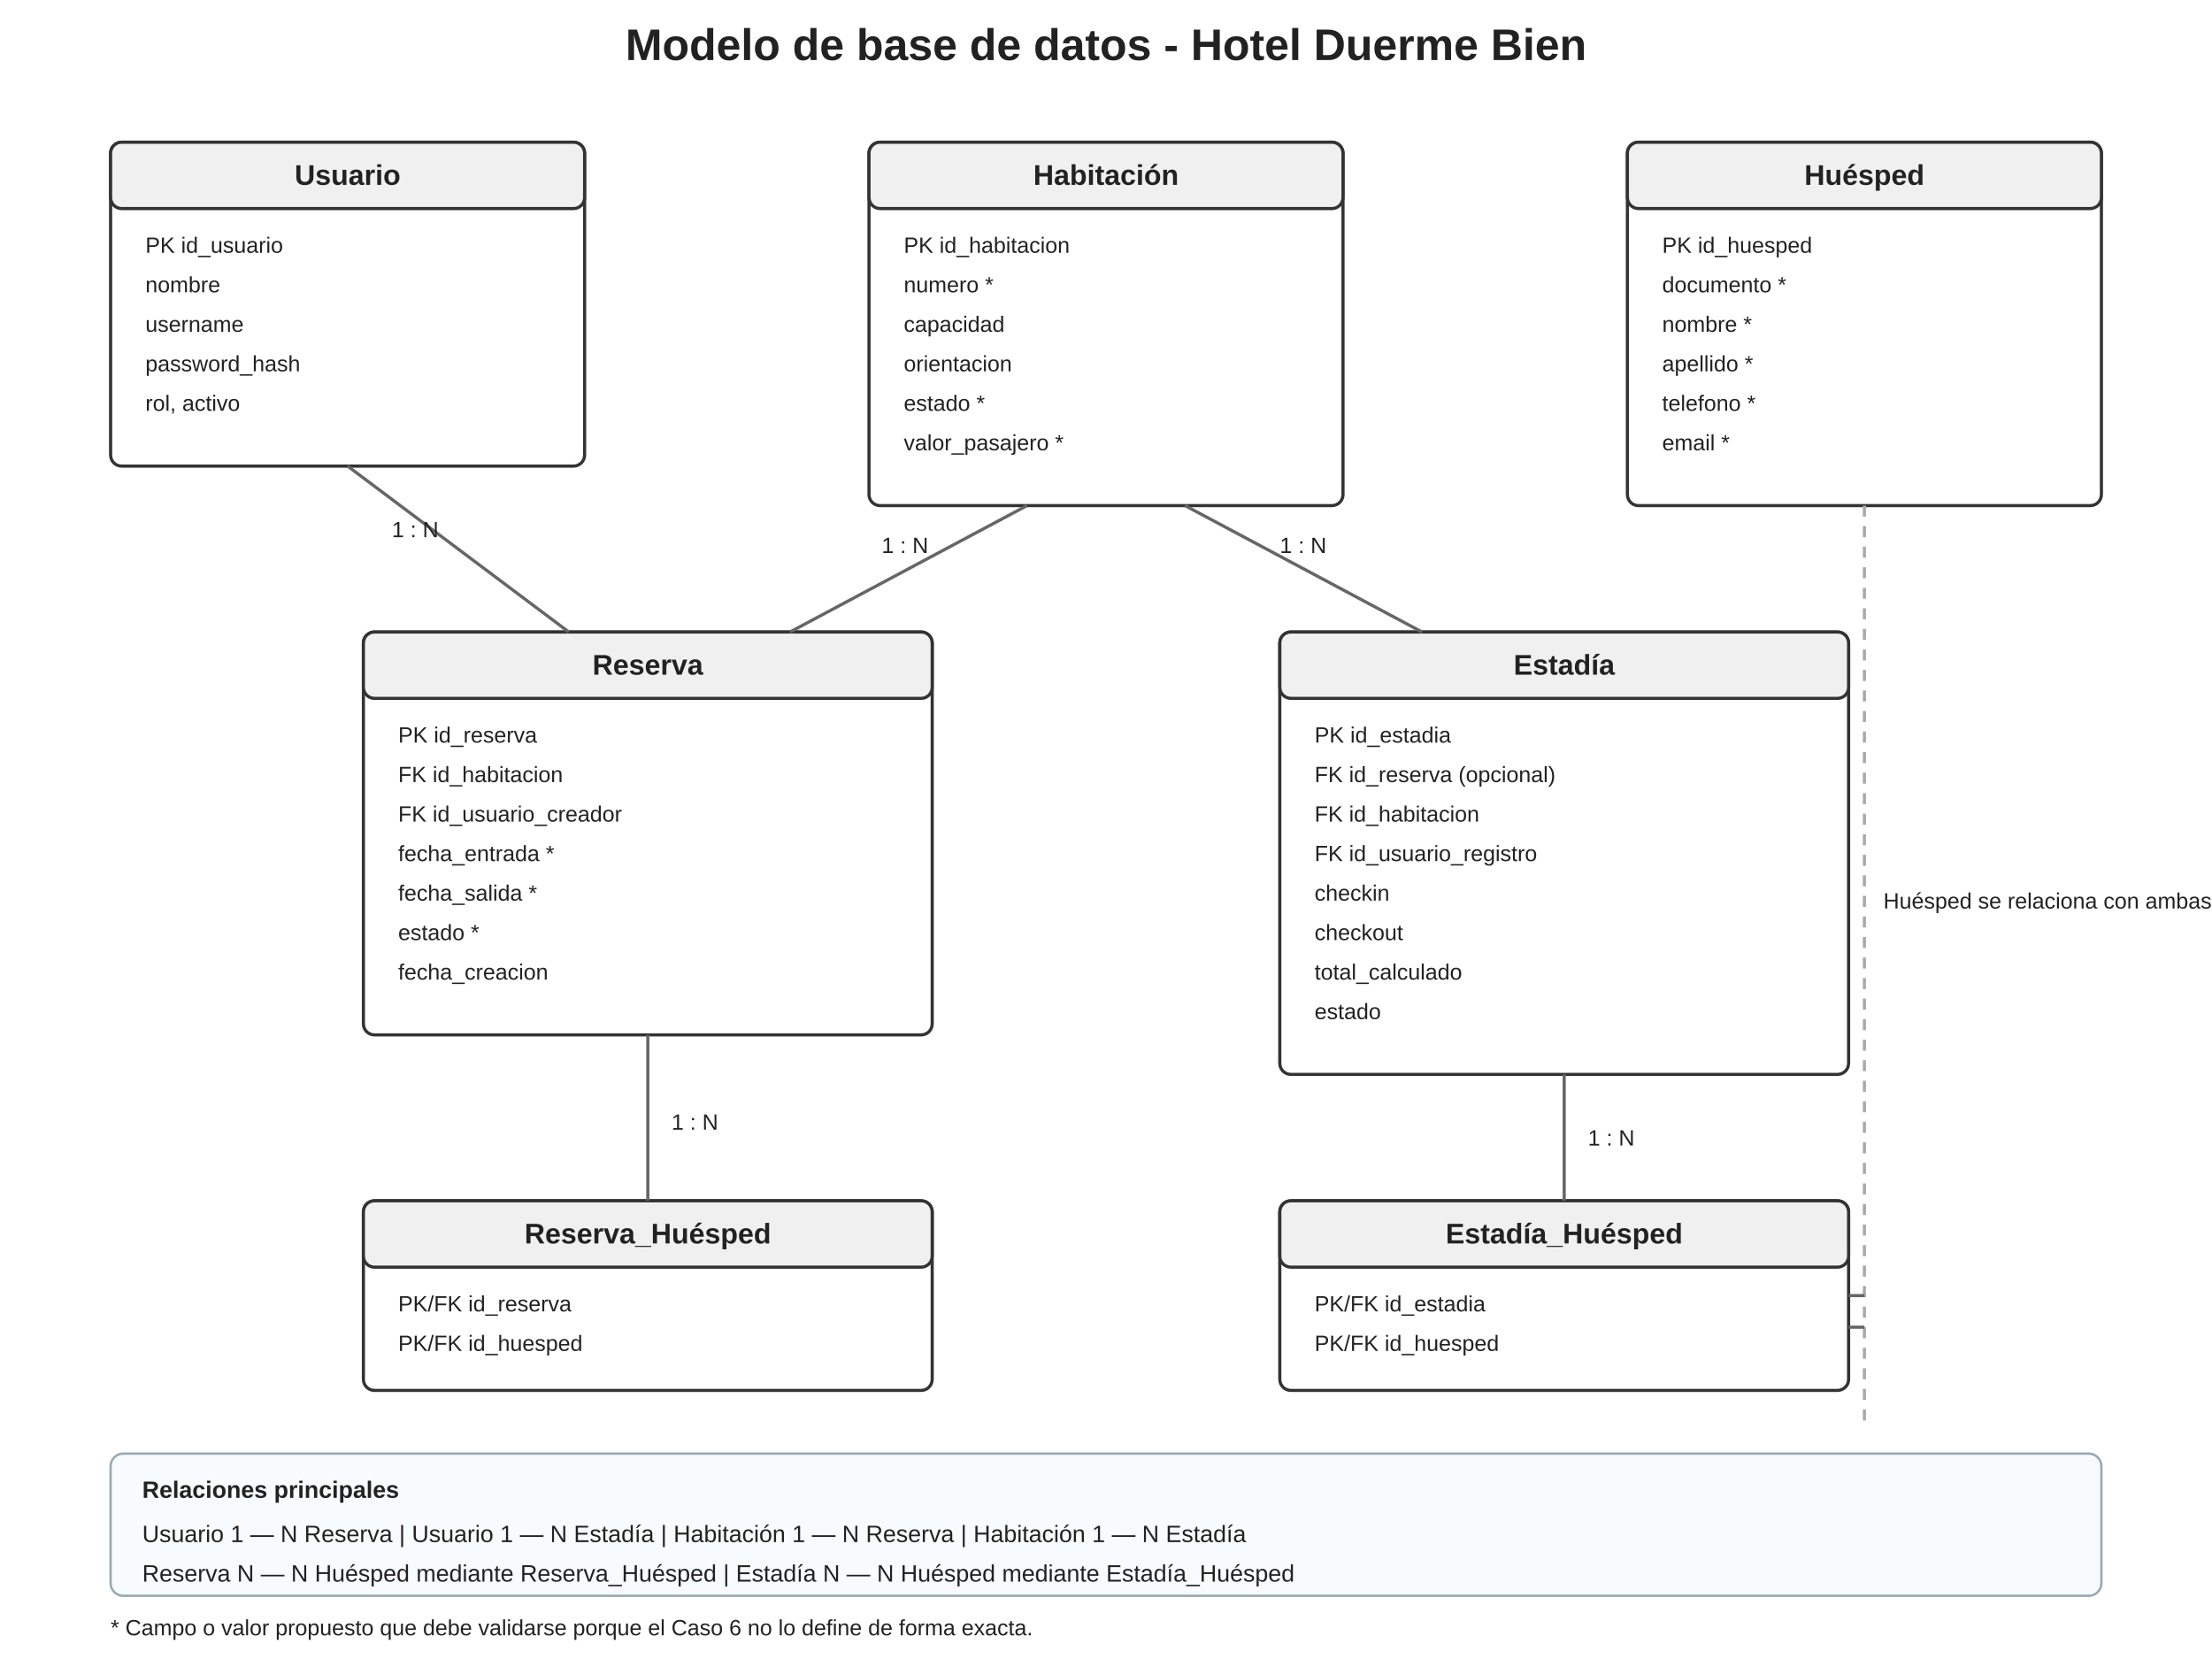
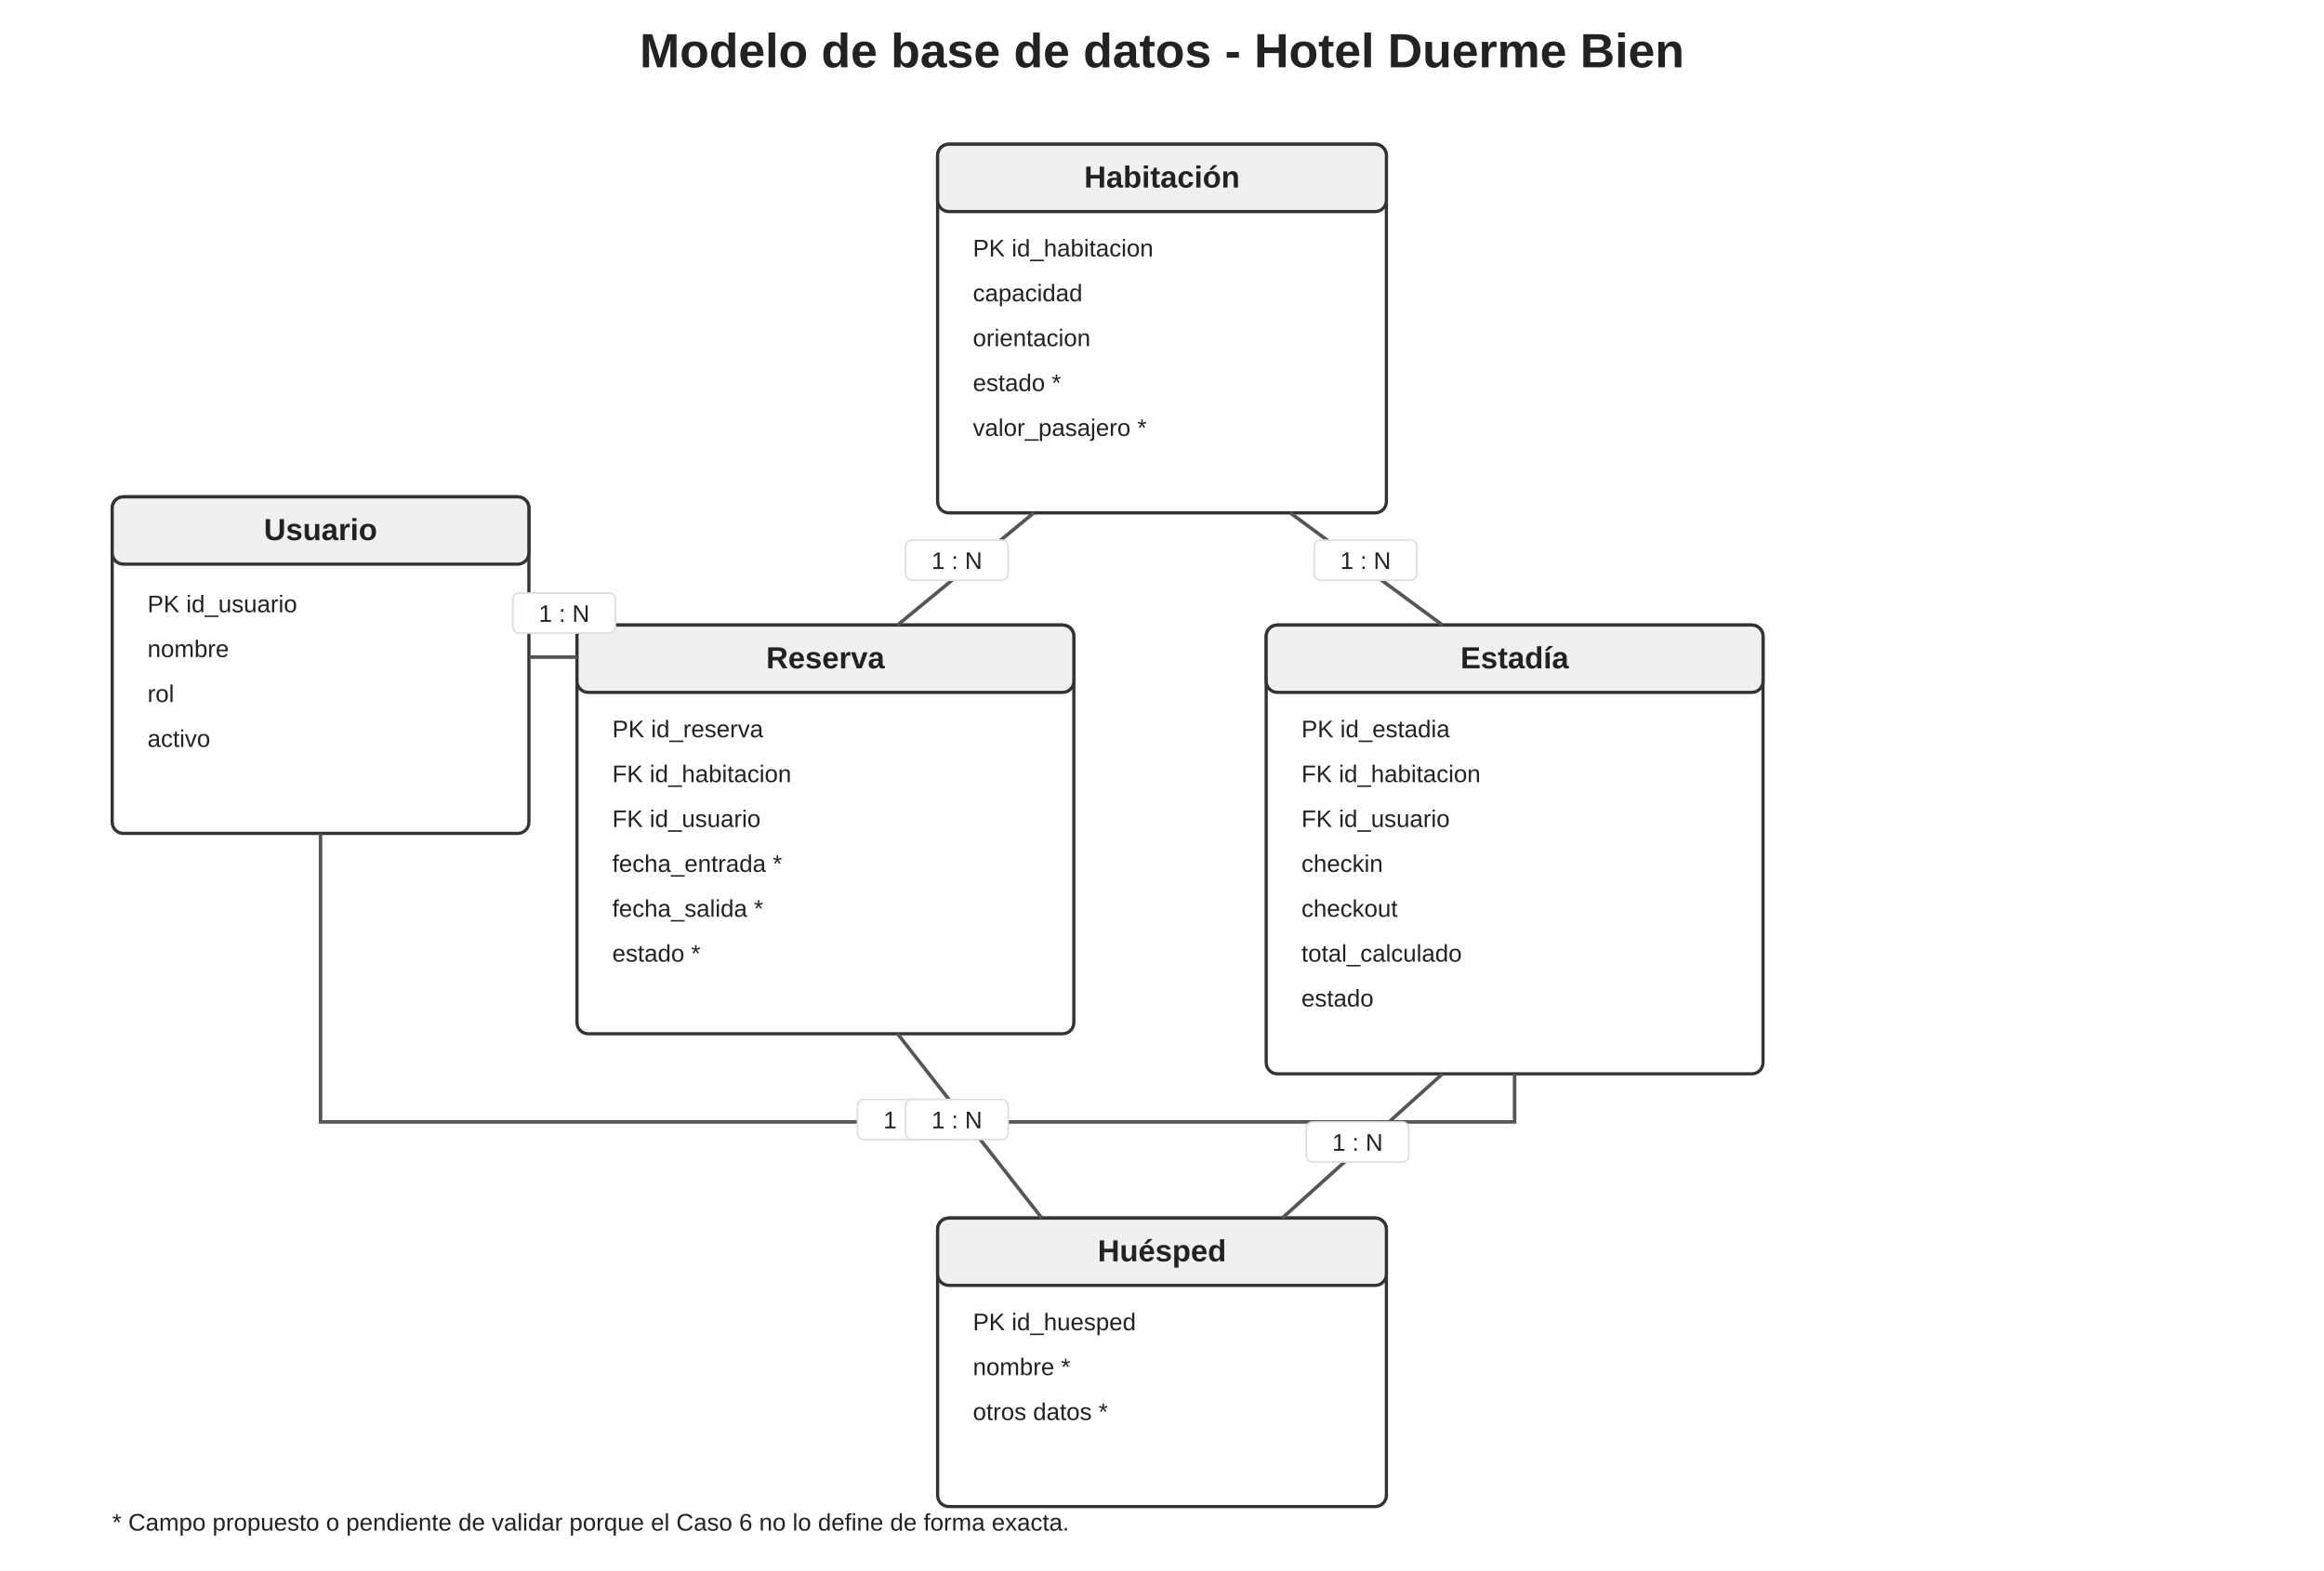
- <svg xmlns="http://www.w3.org/2000/svg" width="1400" height="1050" viewBox="0 0 1400 1050">
+ <svg xmlns="http://www.w3.org/2000/svg" width="1450" height="980" viewBox="0 0 1450 980">
  <defs>
-     <style>
- .t{font-family:Arial,sans-serif;fill:#222}.title{font-size:28px;font-weight:700}.h{font-size:18px;font-weight:700}.f{font-size:14px}.note{font-size:15px}
- .box{fill:#fff;stroke:#333;stroke-width:2}.head{fill:#f0f0f0;stroke:#333;stroke-width:2}.relbox{fill:#f8fbfd;stroke:#9aaab3;stroke-width:1.5}
- </style>
+     <style>.t{font-family:Arial,sans-serif;fill:#222}.title{font-size:30px;font-weight:700}.h{font-size:19px;font-weight:700}.f{font-size:15px}.box{fill:#fff;stroke:#333;stroke-width:2}.head{fill:#f0f0f0;stroke:#333;stroke-width:2}.rel{stroke:#555;stroke-width:2.2;fill:none}.lbl{fill:white;stroke:#ddd;stroke-width:1}</style>
  </defs>
-   <rect width="1400" height="1050" fill="white" />
-   <text x="700" y="38" text-anchor="middle" class="t title">Modelo de base de datos - Hotel Duerme Bien</text>
-   <rect x="70" y="90" width="300" height="205" rx="7" class="box" />
-   <rect x="70" y="90" width="300" height="42" rx="7" class="head" />
-   <text x="220" y="117" text-anchor="middle" class="t h">Usuario</text>
-   <text x="92" y="160" class="t f">PK id_usuario</text>
-   <text x="92" y="185" class="t f">nombre</text>
-   <text x="92" y="210" class="t f">username</text>
-   <text x="92" y="235" class="t f">password_hash</text>
-   <text x="92" y="260" class="t f">rol, activo</text>
-   <rect x="550" y="90" width="300" height="230" rx="7" class="box" />
-   <rect x="550" y="90" width="300" height="42" rx="7" class="head" />
-   <text x="700" y="117" text-anchor="middle" class="t h">Habitación</text>
-   <text x="572" y="160" class="t f">PK id_habitacion</text>
-   <text x="572" y="185" class="t f">numero *</text>
-   <text x="572" y="210" class="t f">capacidad</text>
-   <text x="572" y="235" class="t f">orientacion</text>
-   <text x="572" y="260" class="t f">estado *</text>
-   <text x="572" y="285" class="t f">valor_pasajero *</text>
-   <rect x="1030" y="90" width="300" height="230" rx="7" class="box" />
-   <rect x="1030" y="90" width="300" height="42" rx="7" class="head" />
-   <text x="1180" y="117" text-anchor="middle" class="t h">Huésped</text>
-   <text x="1052" y="160" class="t f">PK id_huesped</text>
-   <text x="1052" y="185" class="t f">documento *</text>
-   <text x="1052" y="210" class="t f">nombre *</text>
-   <text x="1052" y="235" class="t f">apellido *</text>
-   <text x="1052" y="260" class="t f">telefono *</text>
-   <text x="1052" y="285" class="t f">email *</text>
-   <rect x="230" y="400" width="360" height="255" rx="7" class="box" />
-   <rect x="230" y="400" width="360" height="42" rx="7" class="head" />
-   <text x="410" y="427" text-anchor="middle" class="t h">Reserva</text>
-   <text x="252" y="470" class="t f">PK id_reserva</text>
-   <text x="252" y="495" class="t f">FK id_habitacion</text>
-   <text x="252" y="520" class="t f">FK id_usuario_creador</text>
-   <text x="252" y="545" class="t f">fecha_entrada *</text>
-   <text x="252" y="570" class="t f">fecha_salida *</text>
-   <text x="252" y="595" class="t f">estado *</text>
-   <text x="252" y="620" class="t f">fecha_creacion</text>
-   <rect x="810" y="400" width="360" height="280" rx="7" class="box" />
-   <rect x="810" y="400" width="360" height="42" rx="7" class="head" />
-   <text x="990" y="427" text-anchor="middle" class="t h">Estadía</text>
-   <text x="832" y="470" class="t f">PK id_estadia</text>
-   <text x="832" y="495" class="t f">FK id_reserva (opcional)</text>
-   <text x="832" y="520" class="t f">FK id_habitacion</text>
-   <text x="832" y="545" class="t f">FK id_usuario_registro</text>
-   <text x="832" y="570" class="t f">checkin</text>
-   <text x="832" y="595" class="t f">checkout</text>
-   <text x="832" y="620" class="t f">total_calculado</text>
-   <text x="832" y="645" class="t f">estado</text>
-   <rect x="230" y="760" width="360" height="120" rx="7" class="box" />
-   <rect x="230" y="760" width="360" height="42" rx="7" class="head" />
-   <text x="410" y="787" text-anchor="middle" class="t h">Reserva_Huésped</text>
-   <text x="252" y="830" class="t f">PK/FK id_reserva</text>
-   <text x="252" y="855" class="t f">PK/FK id_huesped</text>
-   <rect x="810" y="760" width="360" height="120" rx="7" class="box" />
-   <rect x="810" y="760" width="360" height="42" rx="7" class="head" />
-   <text x="990" y="787" text-anchor="middle" class="t h">Estadía_Huésped</text>
-   <text x="832" y="830" class="t f">PK/FK id_estadia</text>
-   <text x="832" y="855" class="t f">PK/FK id_huesped</text>
-   <rect x="70" y="920" width="1260" height="90" rx="8" class="relbox" />
-   <text x="90" y="948" class="t note" font-weight="700">Relaciones principales</text>
-   <text x="90" y="976" class="t note">Usuario 1 — N Reserva   |   Usuario 1 — N Estadía   |   Habitación 1 — N Reserva   |   Habitación 1 — N Estadía</text>
-   <text x="90" y="1001" class="t note">Reserva N — N Huésped mediante Reserva_Huésped   |   Estadía N — N Huésped mediante Estadía_Huésped</text>
-   <line x1="220" y1="295" x2="360" y2="400" stroke="#666" stroke-width="2" />
-   <text x="248" y="340" class="t f">1 : N</text>
-   <line x1="650" y1="320" x2="500" y2="400" stroke="#666" stroke-width="2" />
-   <text x="558" y="350" class="t f">1 : N</text>
-   <line x1="750" y1="320" x2="900" y2="400" stroke="#666" stroke-width="2" />
-   <text x="810" y="350" class="t f">1 : N</text>
-   <line x1="410" y1="655" x2="410" y2="760" stroke="#666" stroke-width="2" />
-   <text x="425" y="715" class="t f">1 : N</text>
-   <line x1="990" y1="680" x2="990" y2="760" stroke="#666" stroke-width="2" />
-   <text x="1005" y="725" class="t f">1 : N</text>
-   <line x1="1180" y1="320" x2="1180" y2="900" stroke="#aaa" stroke-width="2" stroke-dasharray="7 6" />
-   <line x1="1180" y1="840" x2="1170" y2="840" stroke="#666" stroke-width="2" />
-   <line x1="1180" y1="820" x2="1170" y2="820" stroke="#666" stroke-width="2" />
-   <text x="1192" y="575" class="t f">Huésped se relaciona con ambas tablas puente</text>
-   <text x="70" y="1035" class="t f">* Campo o valor propuesto que debe validarse porque el Caso 6 no lo define de forma exacta.</text>
+   <rect width="1450" height="980" fill="white" />
+   <text x="725" y="42" text-anchor="middle" class="t title">Modelo de base de datos - Hotel Duerme Bien</text>
+   <rect x="70" y="310" width="260" height="210" rx="7" class="box" />
+   <rect x="70" y="310" width="260" height="42" rx="7" class="head" />
+   <text x="200" y="337" text-anchor="middle" class="t h">Usuario</text>
+   <text x="92" y="382" class="t f">PK id_usuario</text>
+   <text x="92" y="410" class="t f">nombre</text>
+   <text x="92" y="438" class="t f">rol</text>
+   <text x="92" y="466" class="t f">activo</text>
+   <rect x="585" y="90" width="280" height="230" rx="7" class="box" />
+   <rect x="585" y="90" width="280" height="42" rx="7" class="head" />
+   <text x="725" y="117" text-anchor="middle" class="t h">Habitación</text>
+   <text x="607" y="160" class="t f">PK id_habitacion</text>
+   <text x="607" y="188" class="t f">capacidad</text>
+   <text x="607" y="216" class="t f">orientacion</text>
+   <text x="607" y="244" class="t f">estado *</text>
+   <text x="607" y="272" class="t f">valor_pasajero *</text>
+   <rect x="360" y="390" width="310" height="255" rx="7" class="box" />
+   <rect x="360" y="390" width="310" height="42" rx="7" class="head" />
+   <text x="515" y="417" text-anchor="middle" class="t h">Reserva</text>
+   <text x="382" y="460" class="t f">PK id_reserva</text>
+   <text x="382" y="488" class="t f">FK id_habitacion</text>
+   <text x="382" y="516" class="t f">FK id_usuario</text>
+   <text x="382" y="544" class="t f">fecha_entrada *</text>
+   <text x="382" y="572" class="t f">fecha_salida *</text>
+   <text x="382" y="600" class="t f">estado *</text>
+   <rect x="790" y="390" width="310" height="280" rx="7" class="box" />
+   <rect x="790" y="390" width="310" height="42" rx="7" class="head" />
+   <text x="945" y="417" text-anchor="middle" class="t h">Estadía</text>
+   <text x="812" y="460" class="t f">PK id_estadia</text>
+   <text x="812" y="488" class="t f">FK id_habitacion</text>
+   <text x="812" y="516" class="t f">FK id_usuario</text>
+   <text x="812" y="544" class="t f">checkin</text>
+   <text x="812" y="572" class="t f">checkout</text>
+   <text x="812" y="600" class="t f">total_calculado</text>
+   <text x="812" y="628" class="t f">estado</text>
+   <rect x="585" y="760" width="280" height="180" rx="7" class="box" />
+   <rect x="585" y="760" width="280" height="42" rx="7" class="head" />
+   <text x="725" y="787" text-anchor="middle" class="t h">Huésped</text>
+   <text x="607" y="830" class="t f">PK id_huesped</text>
+   <text x="607" y="858" class="t f">nombre *</text>
+   <text x="607" y="886" class="t f">otros datos *</text>
+   <line x1="645" y1="320" x2="560" y2="390" class="rel" />
+   <rect x="565" y="337" width="64" height="25" rx="4" class="lbl" />
+   <text x="597" y="355" text-anchor="middle" class="t f">1 : N</text>
+   <line x1="805" y1="320" x2="900" y2="390" class="rel" />
+   <rect x="820" y="337" width="64" height="25" rx="4" class="lbl" />
+   <text x="852" y="355" text-anchor="middle" class="t f">1 : N</text>
+   <line x1="330" y1="410" x2="360" y2="410" class="rel" />
+   <rect x="320" y="370" width="64" height="25" rx="4" class="lbl" />
+   <text x="352" y="388" text-anchor="middle" class="t f">1 : N</text>
+   <path d="M200 520 V700 H945 V670" class="rel" />
+   <rect x="535" y="686" width="64" height="25" rx="4" class="lbl" />
+   <text x="567" y="704" text-anchor="middle" class="t f">1 : N</text>
+   <line x1="650" y1="760" x2="560" y2="645" class="rel" />
+   <rect x="565" y="686" width="64" height="25" rx="4" class="lbl" />
+   <text x="597" y="704" text-anchor="middle" class="t f">1 : N</text>
+   <line x1="800" y1="760" x2="900" y2="670" class="rel" />
+   <rect x="815" y="700" width="64" height="25" rx="4" class="lbl" />
+   <text x="847" y="718" text-anchor="middle" class="t f">1 : N</text>
+   <text x="70" y="955" class="t f">* Campo propuesto o pendiente de validar porque el Caso 6 no lo define de forma exacta.</text>
</svg>
